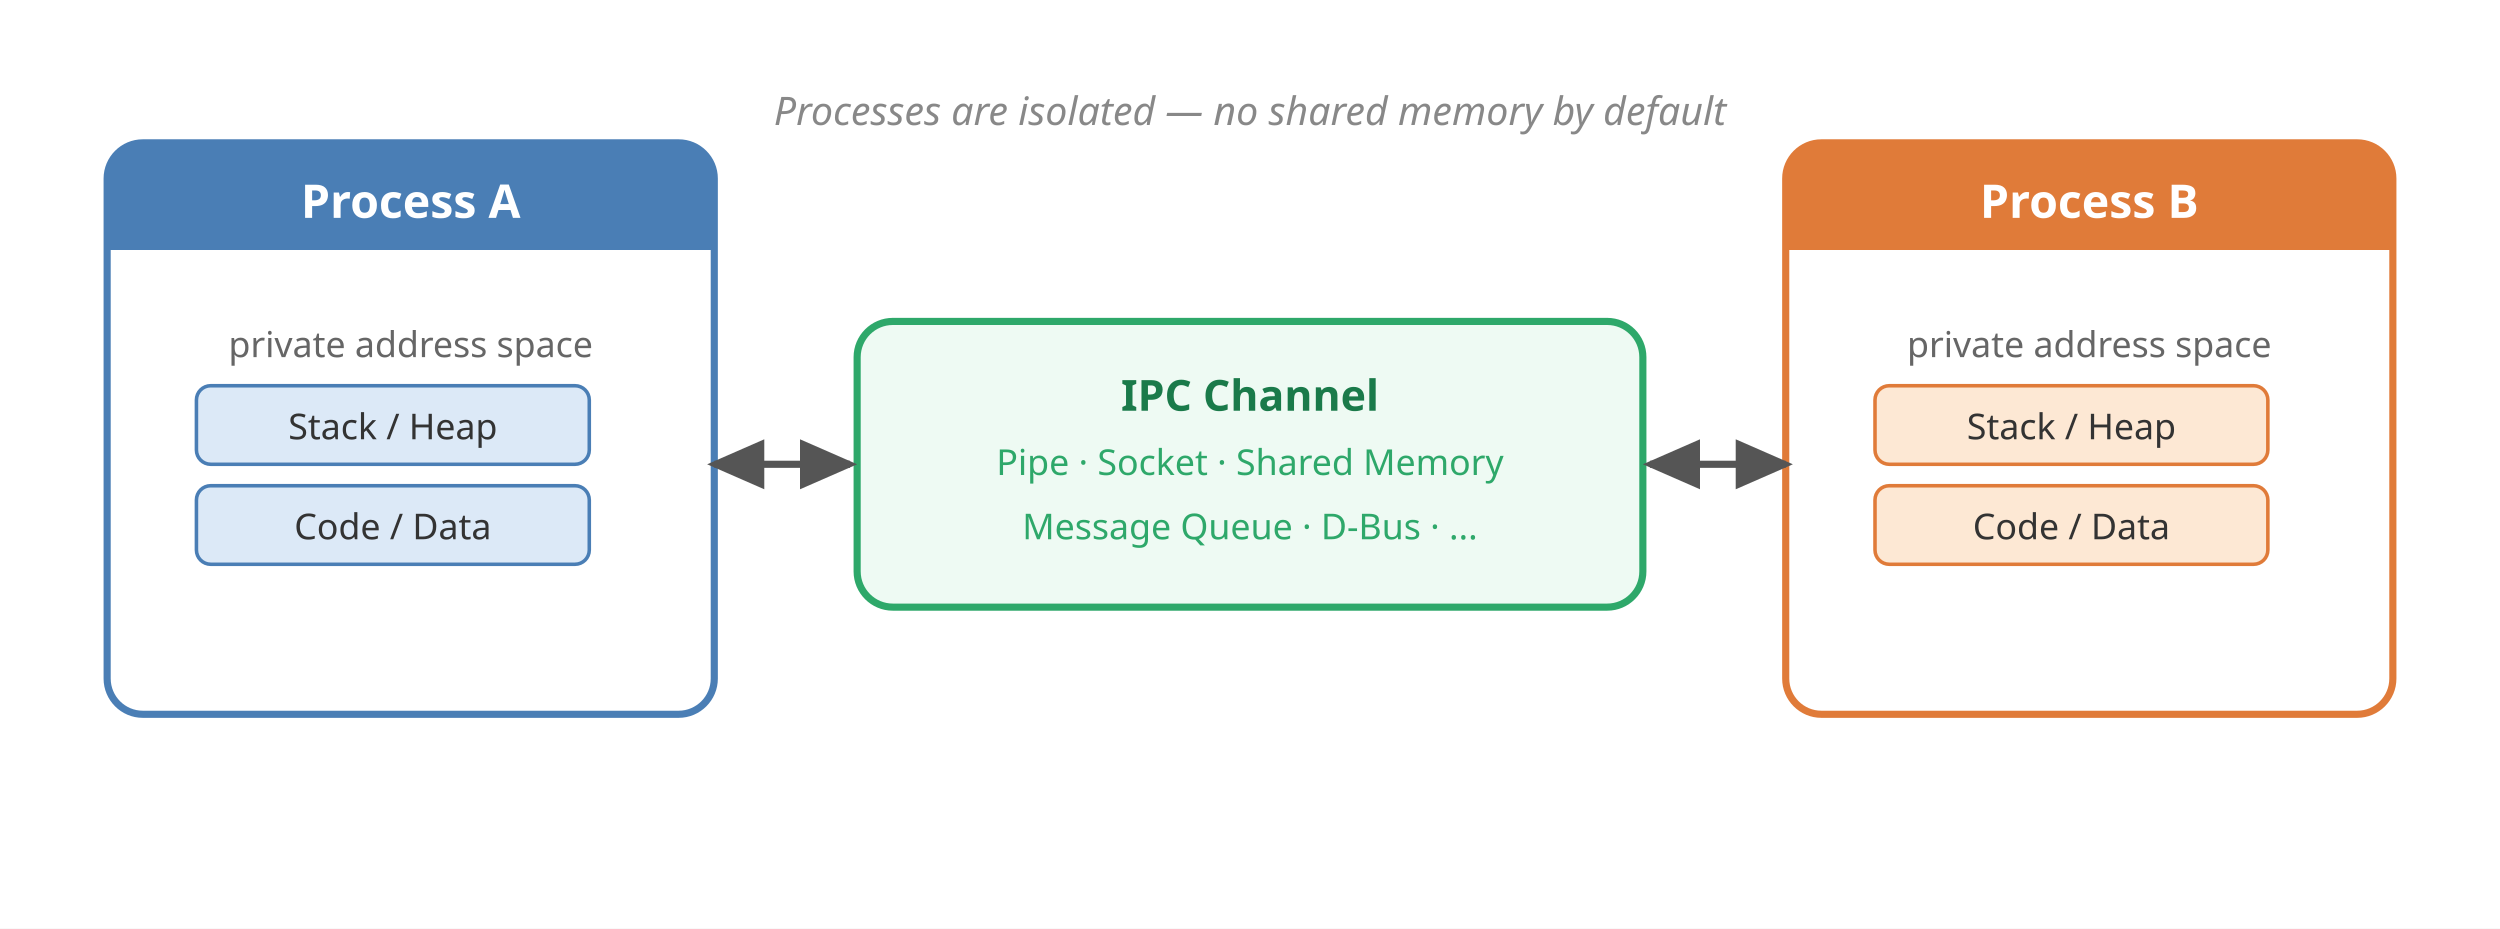
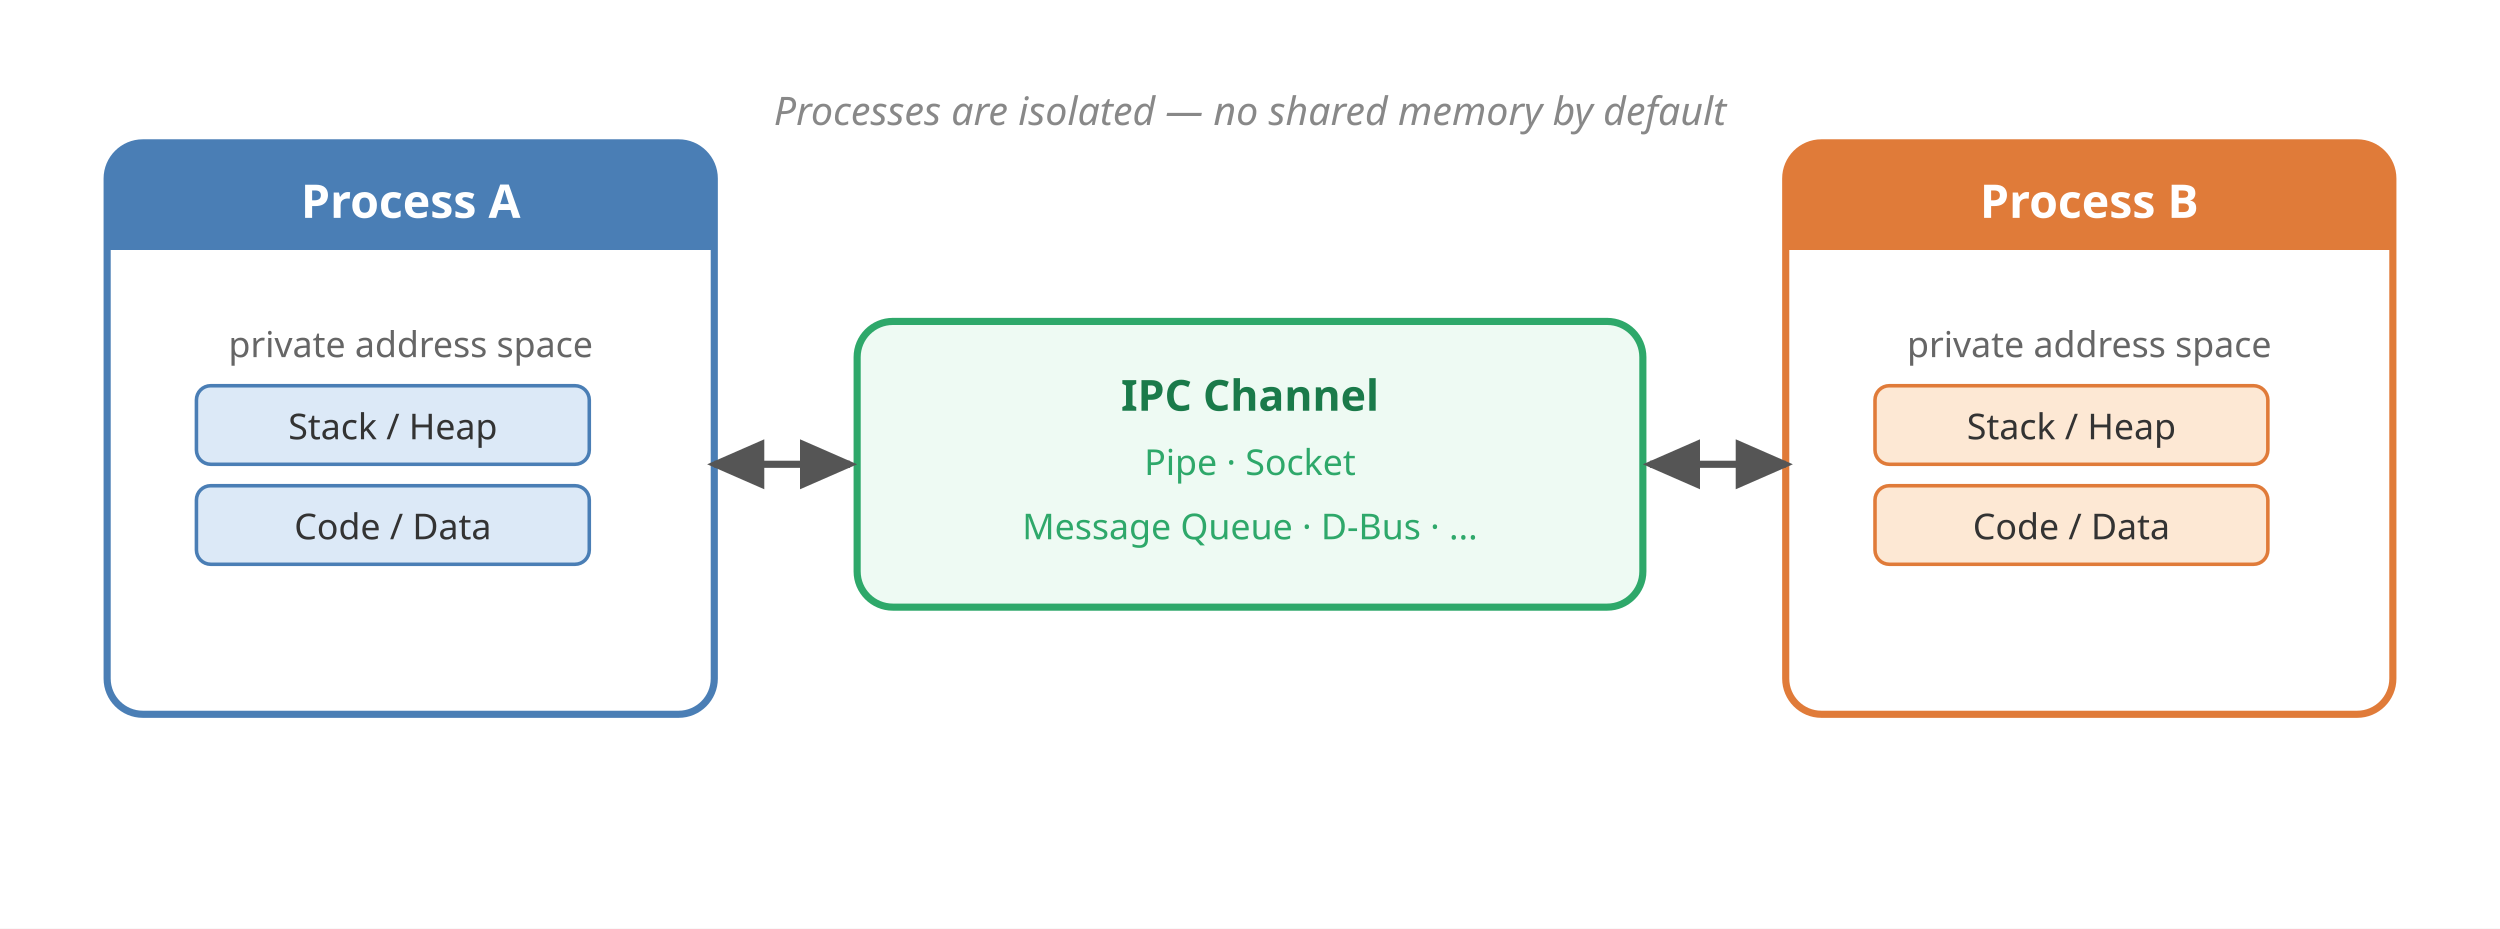
<svg xmlns="http://www.w3.org/2000/svg" viewBox="0 0 700 260" width="700" height="260" font-family="sans-serif">
  <rect width="700" height="260" fill="white" />
  <rect x="30" y="40" width="170" height="160" rx="10" ry="10" fill="white" stroke="#4a7eb5" stroke-width="2" />
  <rect x="30" y="40" width="170" height="30" rx="10" ry="10" fill="#4a7eb5" />
  <rect x="30" y="56" width="170" height="14" fill="#4a7eb5" />
  <text x="115" y="61" text-anchor="middle" font-size="13" fill="white" font-weight="bold">Process A</text>
  <text x="115" y="100" text-anchor="middle" font-size="10" fill="#666">private address space</text>
  <rect x="55" y="108" width="110" height="22" rx="4" fill="#dce9f7" stroke="#4a7eb5" stroke-width="1" />
  <text x="110" y="123" text-anchor="middle" font-size="10" fill="#333">Stack / Heap</text>
  <rect x="55" y="136" width="110" height="22" rx="4" fill="#dce9f7" stroke="#4a7eb5" stroke-width="1" />
  <text x="110" y="151" text-anchor="middle" font-size="10" fill="#333">Code / Data</text>
  <rect x="500" y="40" width="170" height="160" rx="10" ry="10" fill="white" stroke="#e07b39" stroke-width="2" />
  <rect x="500" y="40" width="170" height="30" rx="10" ry="10" fill="#e07b39" />
  <rect x="500" y="56" width="170" height="14" fill="#e07b39" />
  <text x="585" y="61" text-anchor="middle" font-size="13" fill="white" font-weight="bold">Process B</text>
  <text x="585" y="100" text-anchor="middle" font-size="10" fill="#666">private address space</text>
  <rect x="525" y="108" width="110" height="22" rx="4" fill="#fde8d4" stroke="#e07b39" stroke-width="1" />
  <text x="580" y="123" text-anchor="middle" font-size="10" fill="#333">Stack / Heap</text>
  <rect x="525" y="136" width="110" height="22" rx="4" fill="#fde8d4" stroke="#e07b39" stroke-width="1" />
  <text x="580" y="151" text-anchor="middle" font-size="10" fill="#333">Code / Data</text>
  <rect x="240" y="90" width="220" height="80" rx="10" ry="10" fill="#eefaf3" stroke="#2ea86a" stroke-width="2" />
  <text x="350" y="115" text-anchor="middle" font-size="12" fill="#1a7a4a" font-weight="bold">IPC Channel</text>
-   <text x="350" y="133" text-anchor="middle" font-size="10" fill="#2ea86a">Pipe · Socket · Shared Memory</text>
+   <text x="350" y="133" text-anchor="middle" font-size="10" fill="#2ea86a">Pipe · Socket</text>
  <text x="350" y="151" text-anchor="middle" font-size="10" fill="#2ea86a">Message Queue · D-Bus · ...</text>
  <defs>
    <marker id="arr-both-start" markerWidth="8" markerHeight="8" refX="1" refY="3.5" orient="auto">
      <path d="M8,0 L0,3.5 L8,7 Z" fill="#555" />
    </marker>
    <marker id="arr-both-end" markerWidth="8" markerHeight="8" refX="7" refY="3.5" orient="auto">
      <path d="M0,0 L8,3.5 L0,7 Z" fill="#555" />
    </marker>
  </defs>
  <line x1="200" y1="130" x2="238" y2="130" stroke="#555" stroke-width="2" marker-start="url(#arr-both-start)" marker-end="url(#arr-both-end)" />
  <line x1="462" y1="130" x2="500" y2="130" stroke="#555" stroke-width="2" marker-start="url(#arr-both-start)" marker-end="url(#arr-both-end)" />
  <text x="350" y="35" text-anchor="middle" font-size="11" fill="#888" font-style="italic">Processes are isolated — no shared memory by default</text>
</svg>
